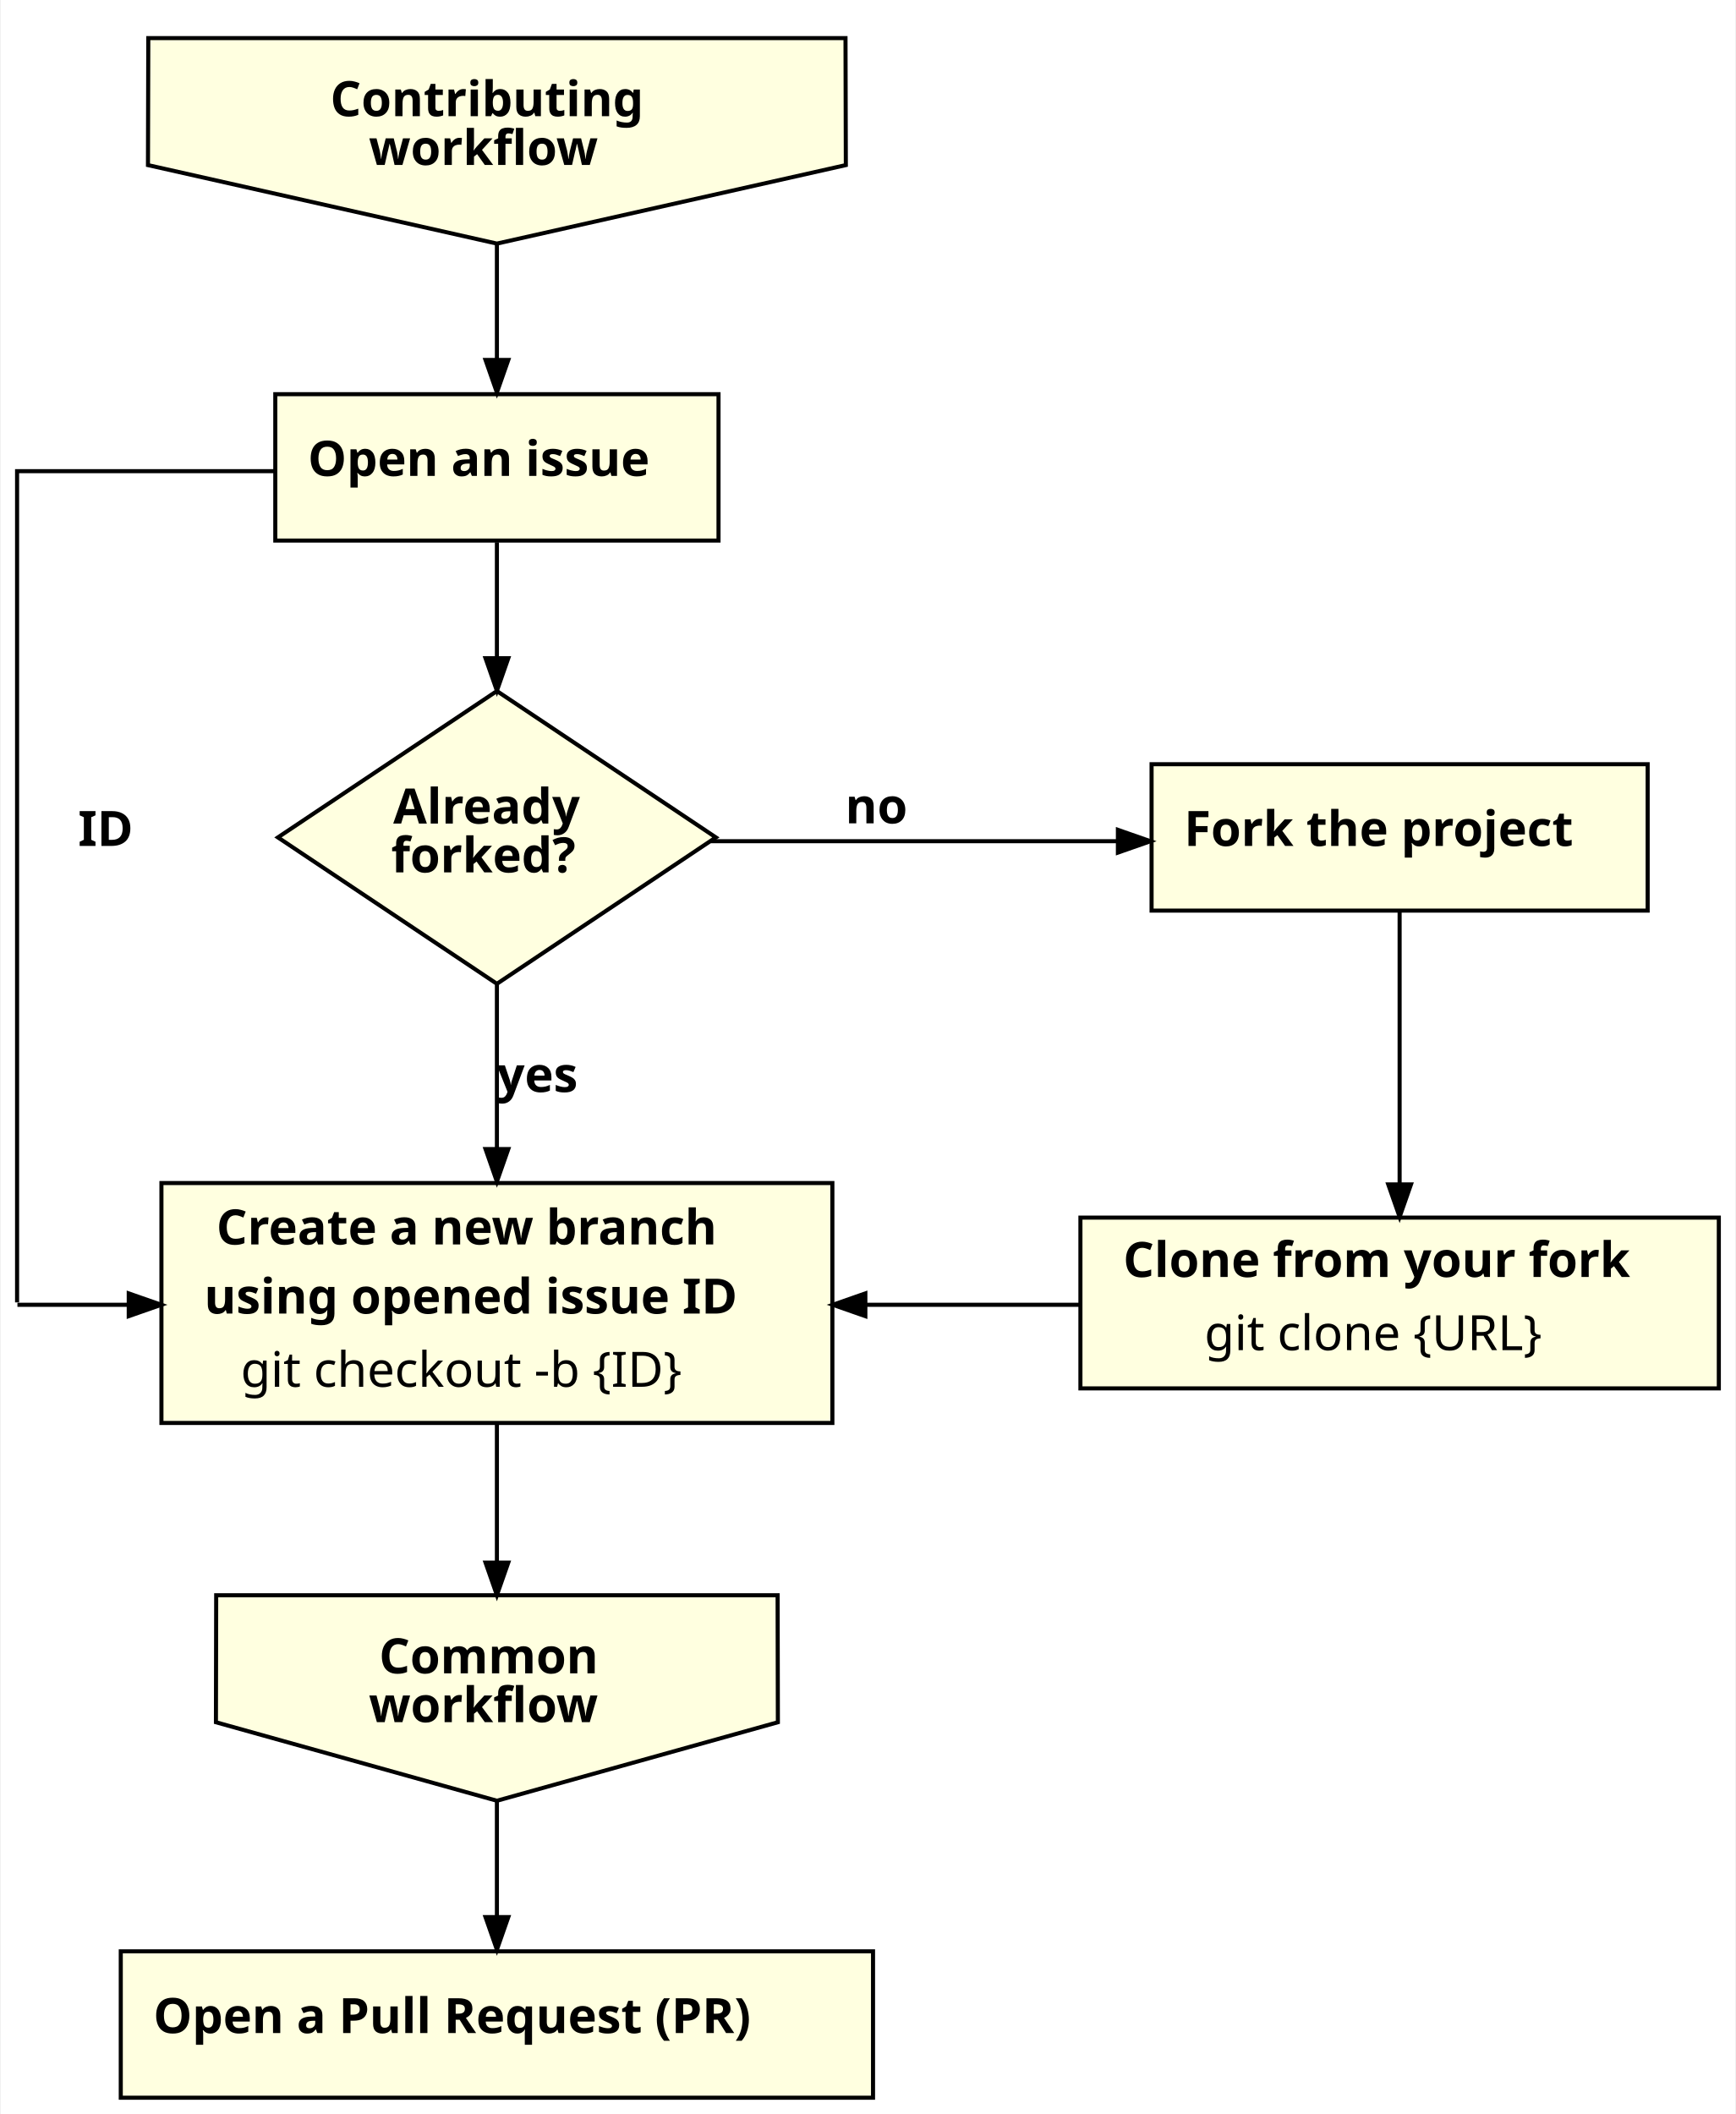
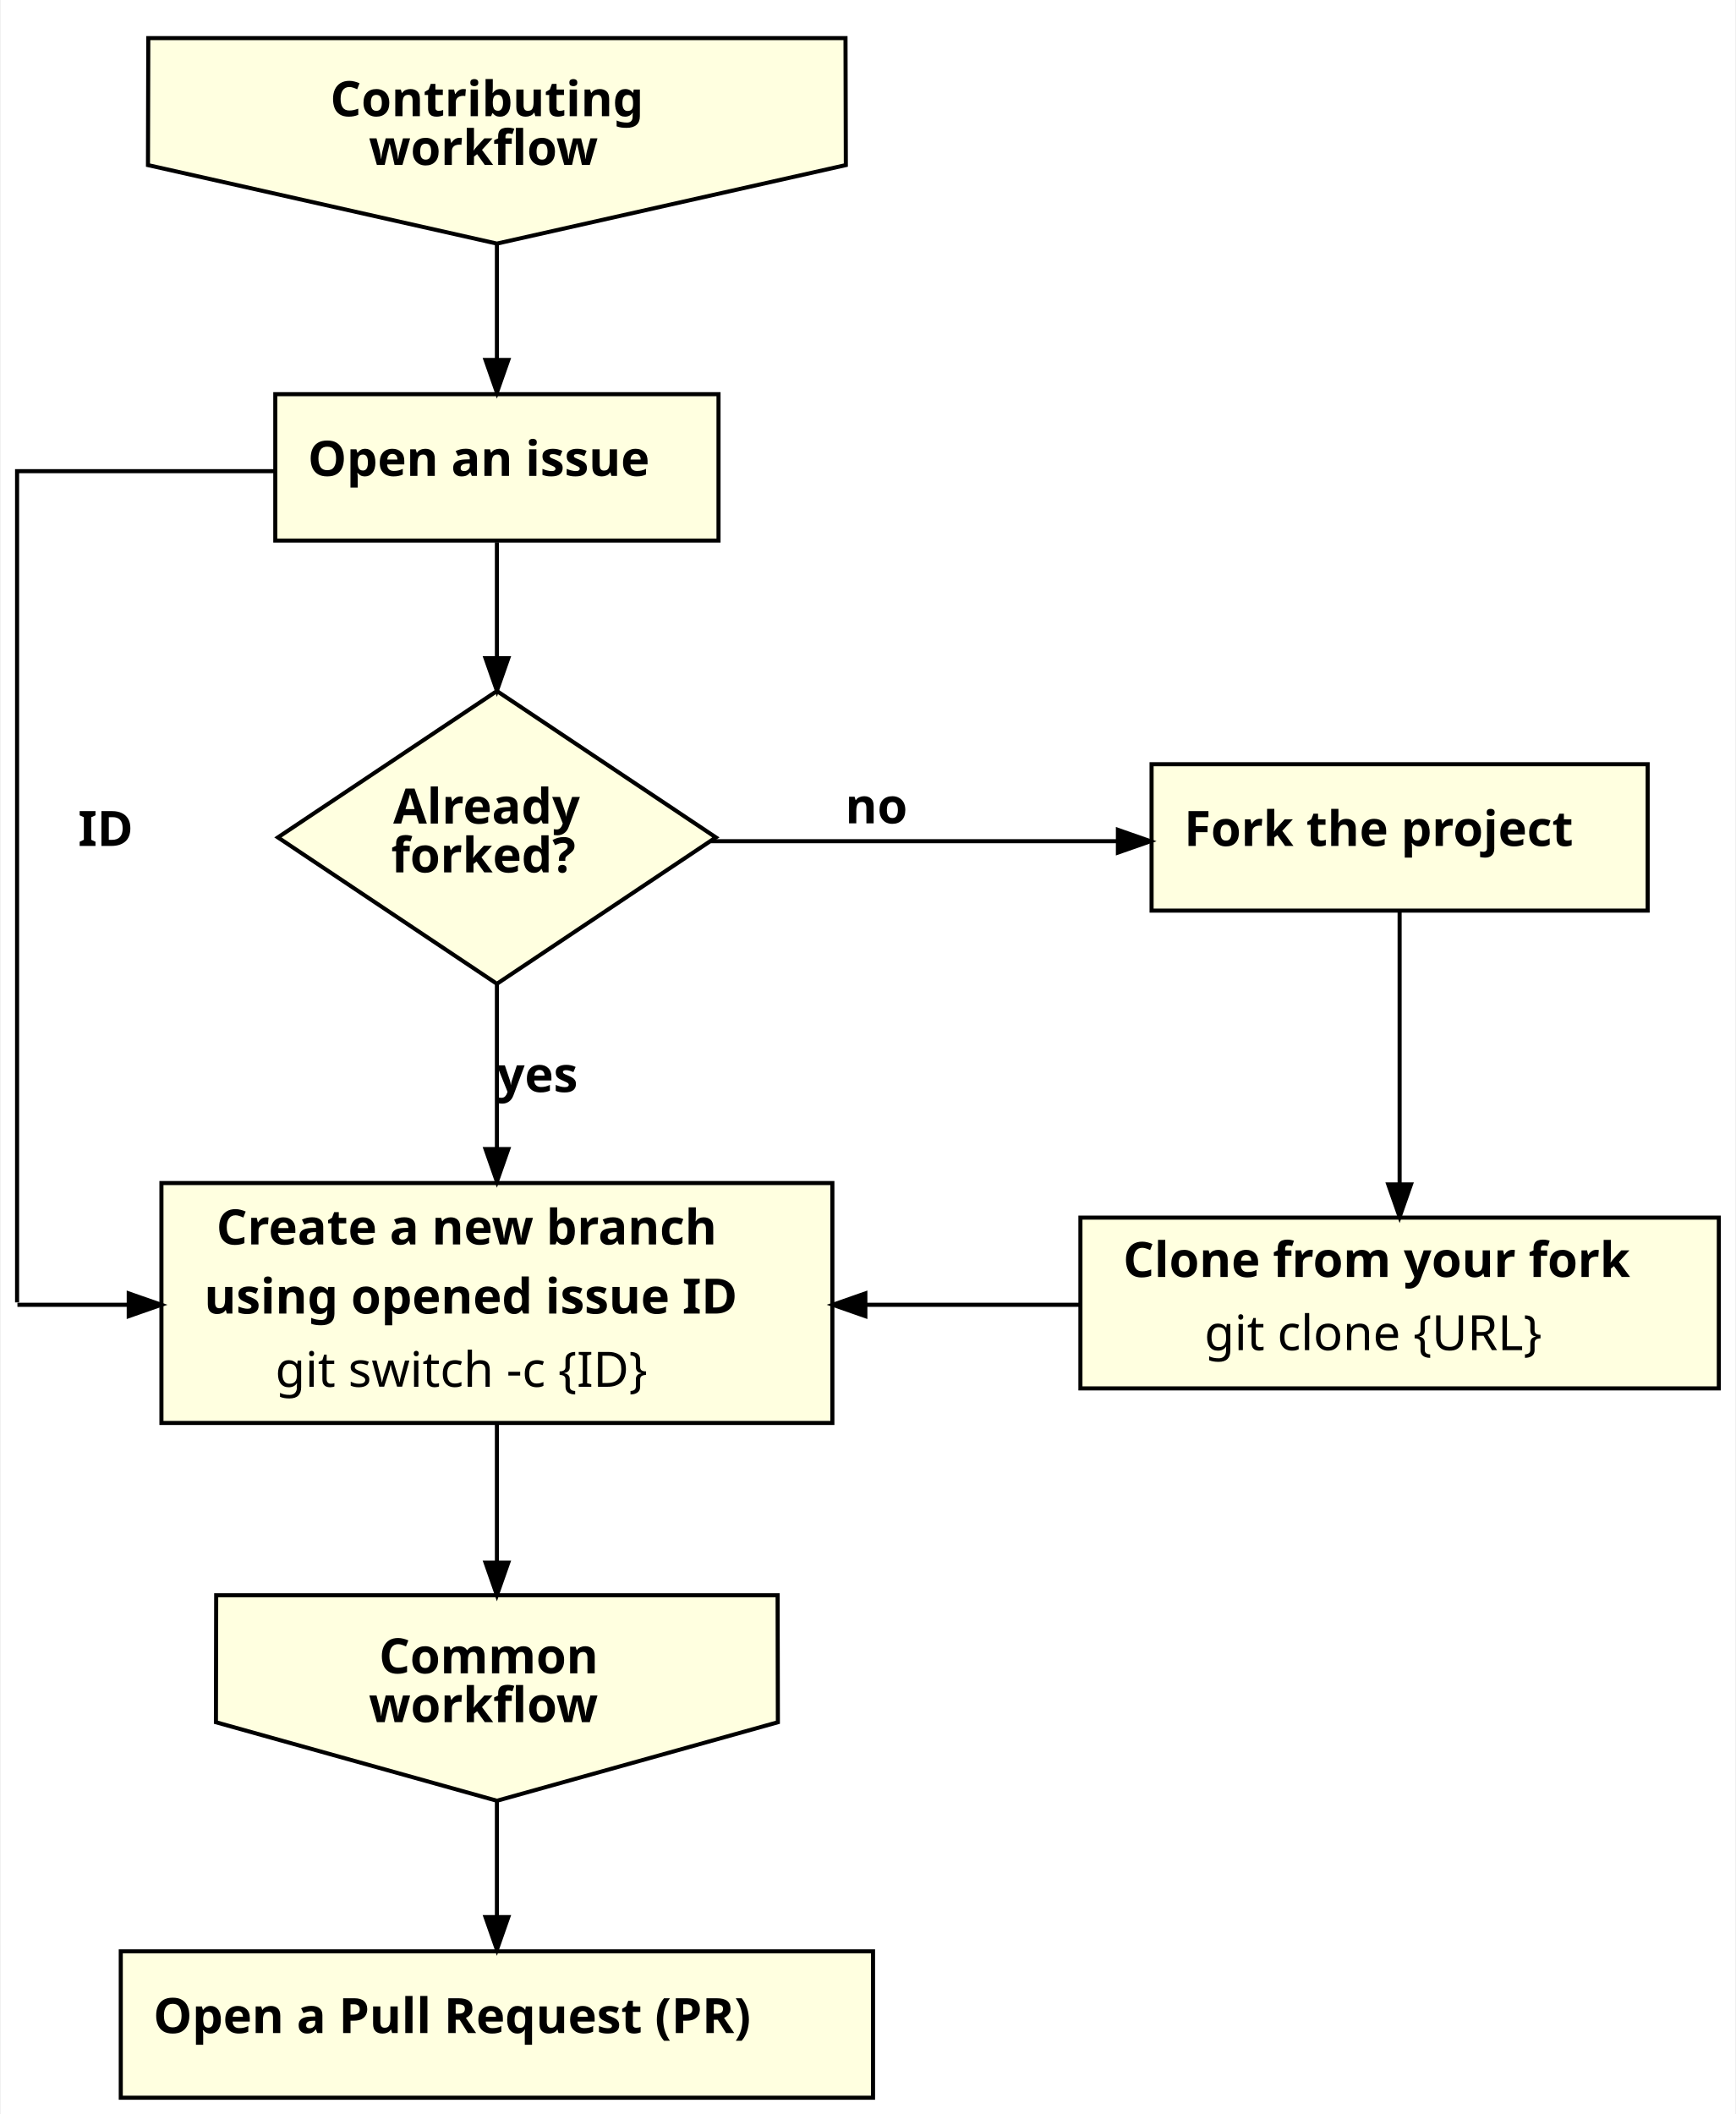
<svg xmlns="http://www.w3.org/2000/svg" width="427pt" height="520pt" viewBox="0.00 0.00 426.50 519.88">
  <g id="graph0" class="graph" transform="scale(1 1) rotate(0) translate(4 515.876)">
    <polygon fill="white" stroke="none" points="-4,4 -4,-515.876 422.5,-515.876 422.5,4 -4,4" />
    <g id="node9" class="node">
      <polygon fill="lightyellow" stroke="black" points="200.5,-224.938 35.5,-224.938 35.5,-165.938 200.5,-165.938 200.5,-224.938" />
      <text text-anchor="start" x="49" y="-209.838" font-family="Verdana" font-weight="bold" font-size="12.00">Create a new branch</text>
      <text text-anchor="start" x="46" y="-192.838" font-family="Verdana" font-weight="bold" font-size="12.00">using opened issue ID</text>
-       <text text-anchor="start" x="55" y="-174.838" font-family="Verdana" font-size="12.00">git checkout -b {ID}</text>
+       <text text-anchor="start" x="63.5" y="-174.838" font-family="Verdana" font-size="12.00">git switch -c {ID}</text>
    </g>
    <g id="edge6" class="edge">
      <path fill="none" stroke="black" d="M0.086,-195C0.086,-195 27.459,-195 27.459,-195" />
      <polygon fill="black" stroke="black" points="27.459,-197.8 35.459,-195 27.459,-192.2 27.459,-197.8" />
    </g>
    <g id="node2" class="node">
      <polygon fill="lightyellow" stroke="black" points="32.189,-475.274 118,-455.969 203.811,-475.274 203.73,-506.509 32.27,-506.509 32.189,-475.274" />
      <text text-anchor="start" x="77" y="-487.307" font-family="Verdana" font-weight="bold" font-size="12.00">Contributing</text>
      <text text-anchor="start" x="86.5" y="-475.307" font-family="Verdana" font-weight="bold" font-size="12.00">workflow</text>
    </g>
    <g id="node4" class="node">
      <polygon fill="lightyellow" stroke="black" points="172.5,-418.938 63.5,-418.938 63.5,-382.938 172.5,-382.938 172.5,-418.938" />
      <text text-anchor="start" x="71.5" y="-398.838" font-family="Verdana" font-weight="bold" font-size="12.00">Open an issue</text>
    </g>
    <g id="edge1" class="edge">
      <path fill="none" stroke="black" d="M118,-455.818C118,-455.818 118,-427.352 118,-427.352" />
      <polygon fill="black" stroke="black" points="120.8,-427.352 118,-419.352 115.2,-427.352 120.8,-427.352" />
    </g>
    <g id="node3" class="node">
      <polygon fill="lightyellow" stroke="black" points="48.903,-92.336 118,-73.031 187.097,-92.336 187.033,-123.571 48.967,-123.571 48.903,-92.336" />
      <text text-anchor="start" x="89" y="-104.369" font-family="Verdana" font-weight="bold" font-size="12.00">Common</text>
      <text text-anchor="start" x="86.5" y="-92.369" font-family="Verdana" font-weight="bold" font-size="12.00">workflow</text>
    </g>
    <g id="node6" class="node">
      <polygon fill="lightyellow" stroke="black" points="210.5,-36 25.5,-36 25.5,-0 210.5,-0 210.5,-36" />
      <text text-anchor="start" x="33.5" y="-15.9" font-family="Verdana" font-weight="bold" font-size="12.00">Open a Pull Request (PR)</text>
    </g>
    <g id="edge8" class="edge">
      <path fill="none" stroke="black" d="M118,-72.879C118,-72.879 118,-44.413 118,-44.413" />
      <polygon fill="black" stroke="black" points="120.8,-44.413 118,-36.413 115.2,-44.414 120.8,-44.413" />
    </g>
    <g id="edge5" class="edge">
      <path fill="none" stroke="black" d="M63.49,-400C32.572,-400 0,-400 0,-400 0,-400 0,-201.781 0,-195.586" />
      <text text-anchor="start" x="15" y="-307.838" font-family="Verdana" font-weight="bold" font-size="12.00">ID</text>
    </g>
    <g id="node7" class="node">
      <polygon fill="lightyellow" stroke="black" points="118,-345.938 64.147,-309.938 118,-273.938 171.852,-309.938 118,-345.938" />
      <text text-anchor="start" x="92.5" y="-313.338" font-family="Verdana" font-weight="bold" font-size="12.00">Already</text>
      <text text-anchor="start" x="92" y="-301.338" font-family="Verdana" font-weight="bold" font-size="12.00">forked?</text>
    </g>
    <g id="edge2" class="edge">
      <path fill="none" stroke="black" d="M118,-382.523C118,-382.523 118,-354.006 118,-354.006" />
      <polygon fill="black" stroke="black" points="120.8,-354.006 118,-346.006 115.2,-354.006 120.8,-354.006" />
    </g>
    <g id="node5" class="node">
      <polygon fill="lightyellow" stroke="black" points="401,-327.938 279,-327.938 279,-291.938 401,-291.938 401,-327.938" />
      <text text-anchor="start" x="287" y="-307.838" font-family="Verdana" font-weight="bold" font-size="12.00">Fork the project</text>
    </g>
    <g id="node8" class="node">
      <polygon fill="lightyellow" stroke="black" points="418.5,-216.438 261.5,-216.438 261.5,-174.438 418.5,-174.438 418.5,-216.438" />
      <text text-anchor="start" x="272" y="-201.838" font-family="Verdana" font-weight="bold" font-size="12.00">Clone from your fork</text>
      <text text-anchor="start" x="292" y="-183.838" font-family="Verdana" font-size="12.00">git clone {URL}</text>
    </g>
    <g id="edge9" class="edge">
      <path fill="none" stroke="black" d="M340,-291.795C340,-291.795 340,-224.608 340,-224.608" />
      <polygon fill="black" stroke="black" points="342.8,-224.608 340,-216.608 337.2,-224.608 342.8,-224.608" />
    </g>
    <g id="edge4" class="edge">
      <path fill="none" stroke="black" d="M170.611,-309C170.611,-309 270.72,-309 270.72,-309" />
      <polygon fill="black" stroke="black" points="270.72,-311.8 278.72,-309 270.72,-306.2 270.72,-311.8" />
      <text text-anchor="start" x="203.665" y="-313.4" font-family="Verdana" font-weight="bold" font-size="12.00">no</text>
    </g>
    <g id="edge3" class="edge">
      <path fill="none" stroke="black" d="M118,-273.71C118,-273.71 118,-233.297 118,-233.297" />
      <polygon fill="black" stroke="black" points="120.8,-233.297 118,-225.297 115.2,-233.297 120.8,-233.297" />
      <text text-anchor="start" x="118" y="-247.338" font-family="Verdana" font-weight="bold" font-size="12.00">   yes</text>
    </g>
    <g id="edge10" class="edge">
      <path fill="none" stroke="black" d="M261.419,-195C261.419,-195 208.612,-195 208.612,-195" />
      <polygon fill="black" stroke="black" points="208.612,-192.2 200.612,-195 208.612,-197.8 208.612,-192.2" />
    </g>
    <g id="edge7" class="edge">
      <path fill="none" stroke="black" d="M118,-165.807C118,-165.807 118,-131.599 118,-131.599" />
      <polygon fill="black" stroke="black" points="120.8,-131.599 118,-123.599 115.2,-131.599 120.8,-131.599" />
    </g>
  </g>
</svg>
